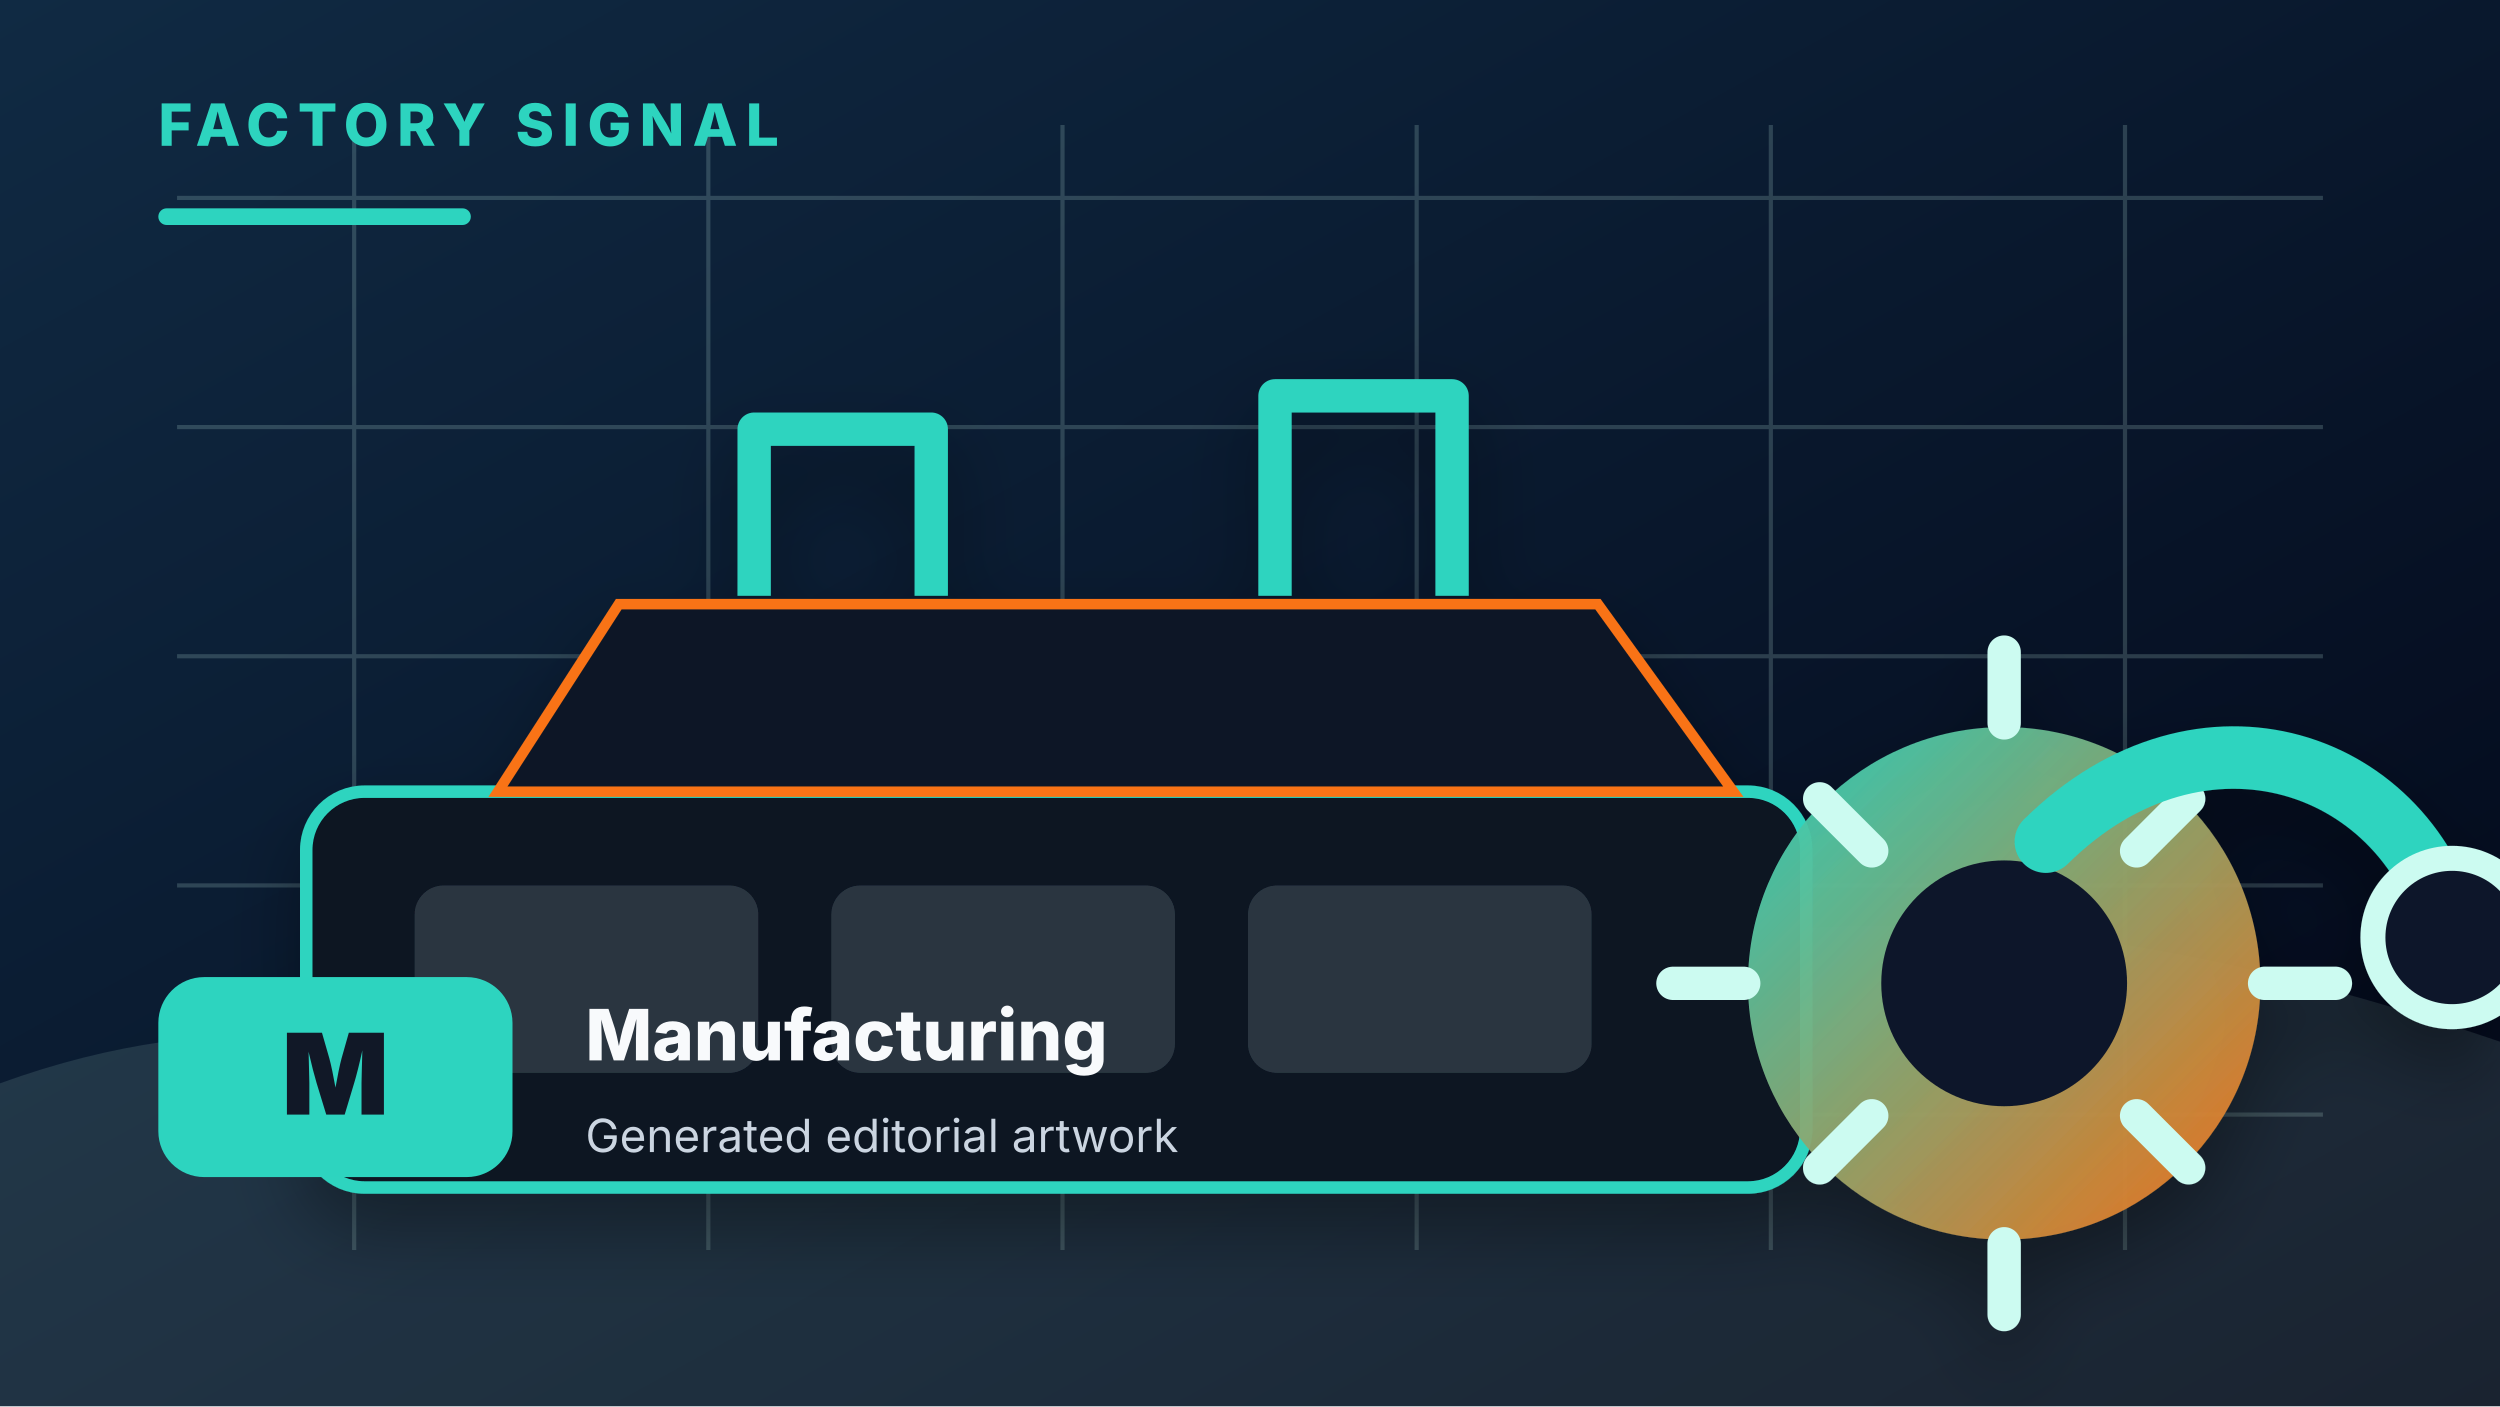
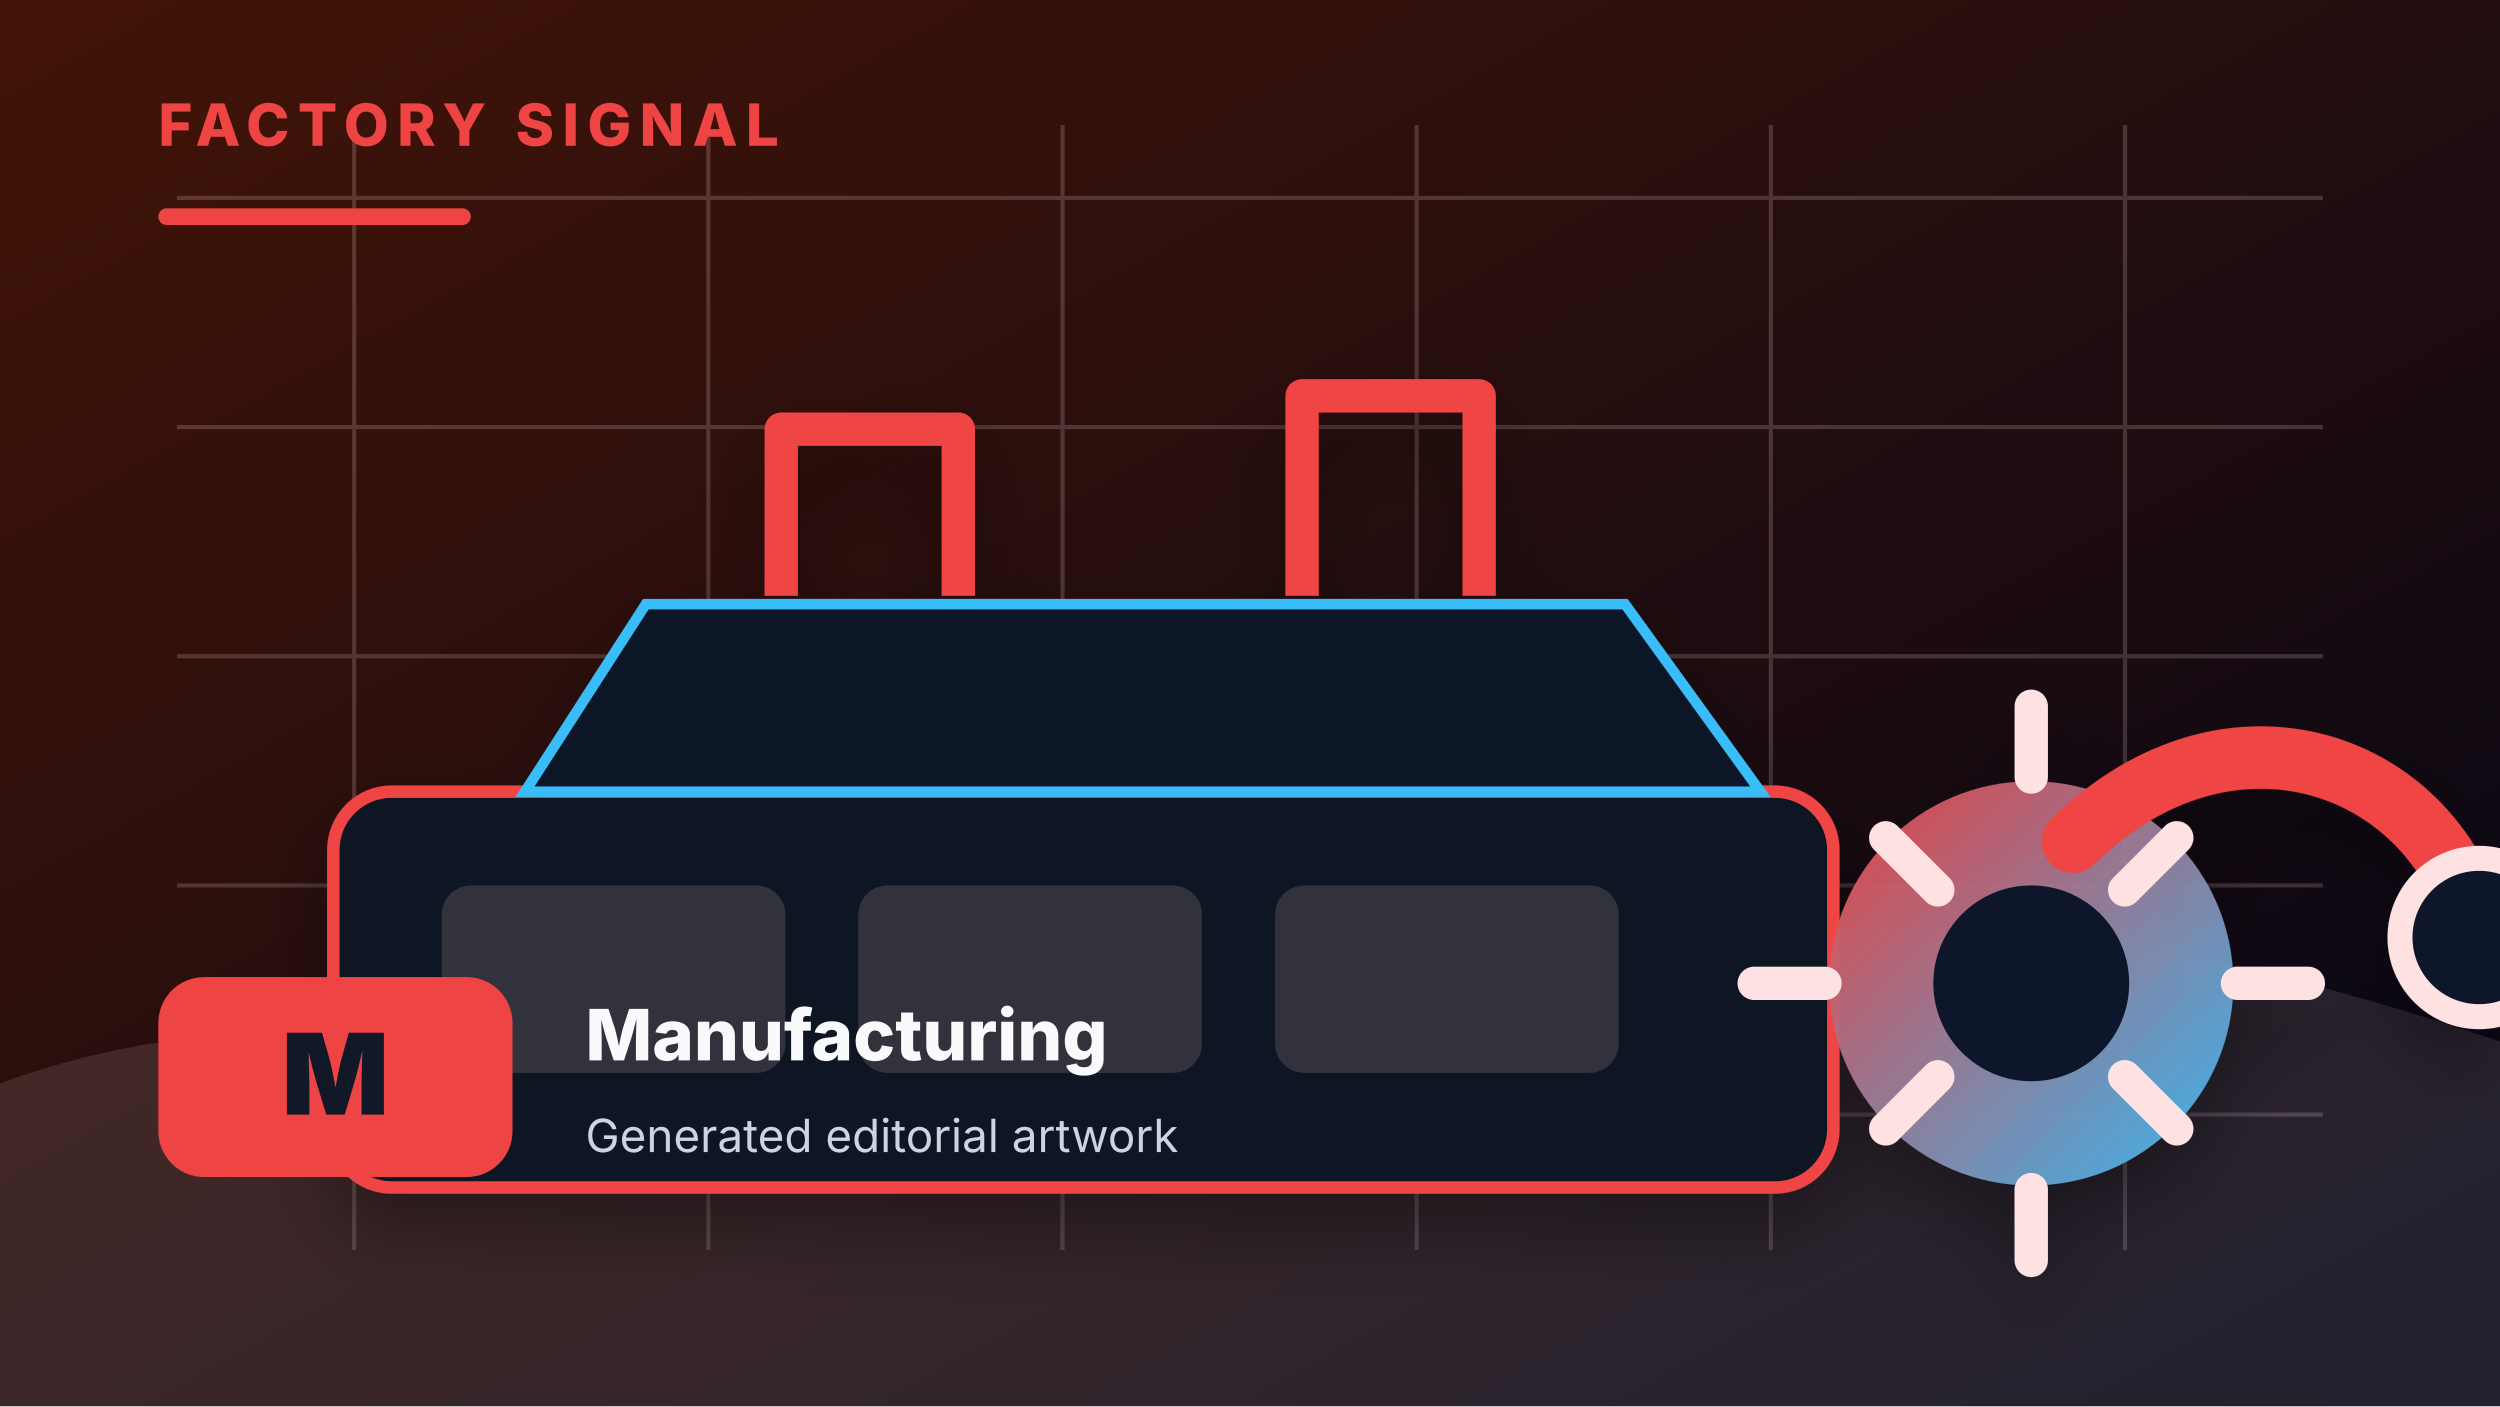
- <svg xmlns="http://www.w3.org/2000/svg" viewBox="0 0 1200 675" role="img" aria-labelledby="title desc">
-   <defs>
-     <linearGradient id="bg" x1="0" y1="0" x2="1" y2="1">
-       <stop offset="0" stop-color="#102a43" />
-       <stop offset="1" stop-color="#020617" />
-     </linearGradient>
-     <linearGradient id="accent" x1="0" y1="0" x2="1" y2="1">
-       <stop offset="0" stop-color="#2dd4bf" />
-       <stop offset="1" stop-color="#f97316" />
-     </linearGradient>
-     <filter id="shadow" x="-20%" y="-20%" width="140%" height="140%">
-       <feDropShadow dx="0" dy="18" stdDeviation="18" flood-color="#000000" flood-opacity="0.35" />
-     </filter>
-   </defs>
-   <rect width="1200" height="675" fill="url(#bg)" />
-   <path d="M0 520 C220 440 340 595 560 520 S920 405 1200 500 V675 H0Z" fill="#ccfbf1" opacity="0.12" />
-   <g opacity="0.18" stroke="#ccfbf1" stroke-width="2">
-     <path d="M85 95H1115M85 205H1115M85 315H1115M85 425H1115M85 535H1115" />
-     <path d="M170 60V600M340 60V600M510 60V600M680 60V600M850 60V600M1020 60V600" />
-   </g>
-   <g transform="translate(147 120)" filter="url(#shadow)">
-     <rect x="0" y="260" width="720" height="190" rx="28" fill="#0b1220" stroke="#2dd4bf" stroke-width="6" />
-     <rect x="52" y="305" width="165" height="90" rx="14" fill="#ccfbf1" opacity="0.16" />
-     <rect x="252" y="305" width="165" height="90" rx="14" fill="#ccfbf1" opacity="0.16" />
-     <rect x="452" y="305" width="165" height="90" rx="14" fill="#ccfbf1" opacity="0.16" />
-     <path d="M92 260 L150 170 H620 L685 260Z" fill="#111827" stroke="#f97316" stroke-width="5" />
-     <path d="M215 166 V86 H300 V166M465 166 V70 H550 V166" fill="none" stroke="#2dd4bf" stroke-width="16" stroke-linejoin="round" />
-     <circle cx="815" cy="352" r="123" fill="url(#accent)" opacity="0.95" />
-     <circle cx="815" cy="352" r="59" fill="#0f172a" />
-     <g stroke="#ccfbf1" stroke-width="16" stroke-linecap="round">
-       <path d="M815 193v34M815 511v-34M656 352h34M974 352h-34" />
-       <path d="M726.44 263.44l25 25M903.56 263.44l-25 25M726.44 440.56l25-25M903.56 440.56l-25-25" />
+ <svg xmlns="http://www.w3.org/2000/svg" width="1600" height="900" viewBox="0 0 1600 900" role="img" aria-labelledby="title desc">
+   <g transform="scale(1.333333)">
+     <defs>
+       <linearGradient id="bg" x1="0" y1="0" x2="1" y2="1">
+         <stop offset="0" stop-color="#431407" />
+         <stop offset="1" stop-color="#020617" />
+       </linearGradient>
+       <linearGradient id="accent" x1="0" y1="0" x2="1" y2="1">
+         <stop offset="0" stop-color="#ef4444" />
+         <stop offset="1" stop-color="#38bdf8" />
+       </linearGradient>
+       <filter id="shadow" x="-20%" y="-20%" width="140%" height="140%">
+         <feDropShadow dx="0" dy="18" stdDeviation="18" flood-color="#000000" flood-opacity="0.35" />
+       </filter>
+     </defs>
+     <rect width="1200" height="675" fill="url(#bg)" />
+     <path d="M0 520 C220 440 340 595 560 520 S920 405 1200 500 V675 H0Z" fill="#fee2e2" opacity="0.12" />
+     <g opacity="0.18" stroke="#fee2e2" stroke-width="2">
+       <path d="M85 95H1115M85 205H1115M85 315H1115M85 425H1115M85 535H1115" />
+       <path d="M170 60V600M340 60V600M510 60V600M680 60V600M850 60V600M1020 60V600" />
    </g>
-     <path d="M835 284 C910 210 1010 245 1030 330" fill="none" stroke="#2dd4bf" stroke-width="30" stroke-linecap="round" />
-     <path d="M1030 330 l172 58" stroke="#f97316" stroke-width="34" stroke-linecap="round" />
-     <circle cx="1030" cy="330" r="38" fill="#0f172a" stroke="#ccfbf1" stroke-width="12" />
-     <path d="M1202 388 l54 -35M1202 388 l46 45" stroke="#2dd4bf" stroke-width="18" stroke-linecap="round" />
-   </g>
-   <g transform="translate(76 70)">
-     <text x="0" y="0" fill="#2dd4bf" font-family="Inter, Arial, sans-serif" font-size="28" font-weight="800" letter-spacing="4">FACTORY SIGNAL</text>
-     <rect x="0" y="30" width="150" height="8" rx="4" fill="#2dd4bf" />
-   </g>
-   <g transform="translate(76 535)">
-     <rect x="0" y="-66" width="170" height="96" rx="22" fill="#2dd4bf" />
-     <text x="85" y="0" text-anchor="middle" fill="#111827" font-family="Inter, Arial, sans-serif" font-size="54" font-weight="900">M</text>
-     <text x="205" y="-26" fill="#f8fafc" font-family="Inter, Arial, sans-serif" font-size="34" font-weight="800">Manufacturing</text>
-     <text x="205" y="18" fill="#cbd5e1" font-family="Inter, Arial, sans-serif" font-size="22">Generated editorial artwork</text>
+     <g transform="translate(160 120)" filter="url(#shadow)">
+       <rect x="0" y="260" width="720" height="190" rx="28" fill="#0b1220" stroke="#ef4444" stroke-width="6" />
+       <rect x="52" y="305" width="165" height="90" rx="14" fill="#fee2e2" opacity="0.16" />
+       <rect x="252" y="305" width="165" height="90" rx="14" fill="#fee2e2" opacity="0.16" />
+       <rect x="452" y="305" width="165" height="90" rx="14" fill="#fee2e2" opacity="0.16" />
+       <path d="M92 260 L150 170 H620 L685 260Z" fill="#111827" stroke="#38bdf8" stroke-width="5" />
+       <path d="M215 166 V86 H300 V166M465 166 V70 H550 V166" fill="none" stroke="#ef4444" stroke-width="16" stroke-linejoin="round" />
+       <circle cx="815" cy="352" r="97" fill="url(#accent)" opacity="0.95" />
+       <circle cx="815" cy="352" r="47" fill="#0f172a" />
+       <g stroke="#fee2e2" stroke-width="16" stroke-linecap="round">
+         <path d="M815 219v34M815 485v-34M682 352h34M948 352h-34" />
+         <path d="M745.16 282.16l25 25M884.84 282.16l-25 25M745.16 421.84l25-25M884.84 421.84l-25-25" />
+       </g>
+       <path d="M835 284 C910 210 1010 245 1030 330" fill="none" stroke="#ef4444" stroke-width="30" stroke-linecap="round" />
+       <path d="M1030 330 l253 58" stroke="#38bdf8" stroke-width="34" stroke-linecap="round" />
+       <circle cx="1030" cy="330" r="38" fill="#0f172a" stroke="#fee2e2" stroke-width="12" />
+       <path d="M1283 388 l54 -35M1283 388 l46 45" stroke="#ef4444" stroke-width="18" stroke-linecap="round" />
+     </g>
+     <g transform="translate(76 70)">
+       <text x="0" y="0" fill="#ef4444" font-family="Inter, Arial, sans-serif" font-size="28" font-weight="800" letter-spacing="4">FACTORY SIGNAL</text>
+       <rect x="0" y="30" width="150" height="8" rx="4" fill="#ef4444" />
+     </g>
+     <g transform="translate(76 535)">
+       <rect x="0" y="-66" width="170" height="96" rx="22" fill="#ef4444" />
+       <text x="85" y="0" text-anchor="middle" fill="#111827" font-family="Inter, Arial, sans-serif" font-size="54" font-weight="900">M</text>
+       <text x="205" y="-26" fill="#f8fafc" font-family="Inter, Arial, sans-serif" font-size="34" font-weight="800">Manufacturing</text>
+       <text x="205" y="18" fill="#cbd5e1" font-family="Inter, Arial, sans-serif" font-size="22">Generated editorial artwork</text>
+     </g>
  </g>
</svg>
